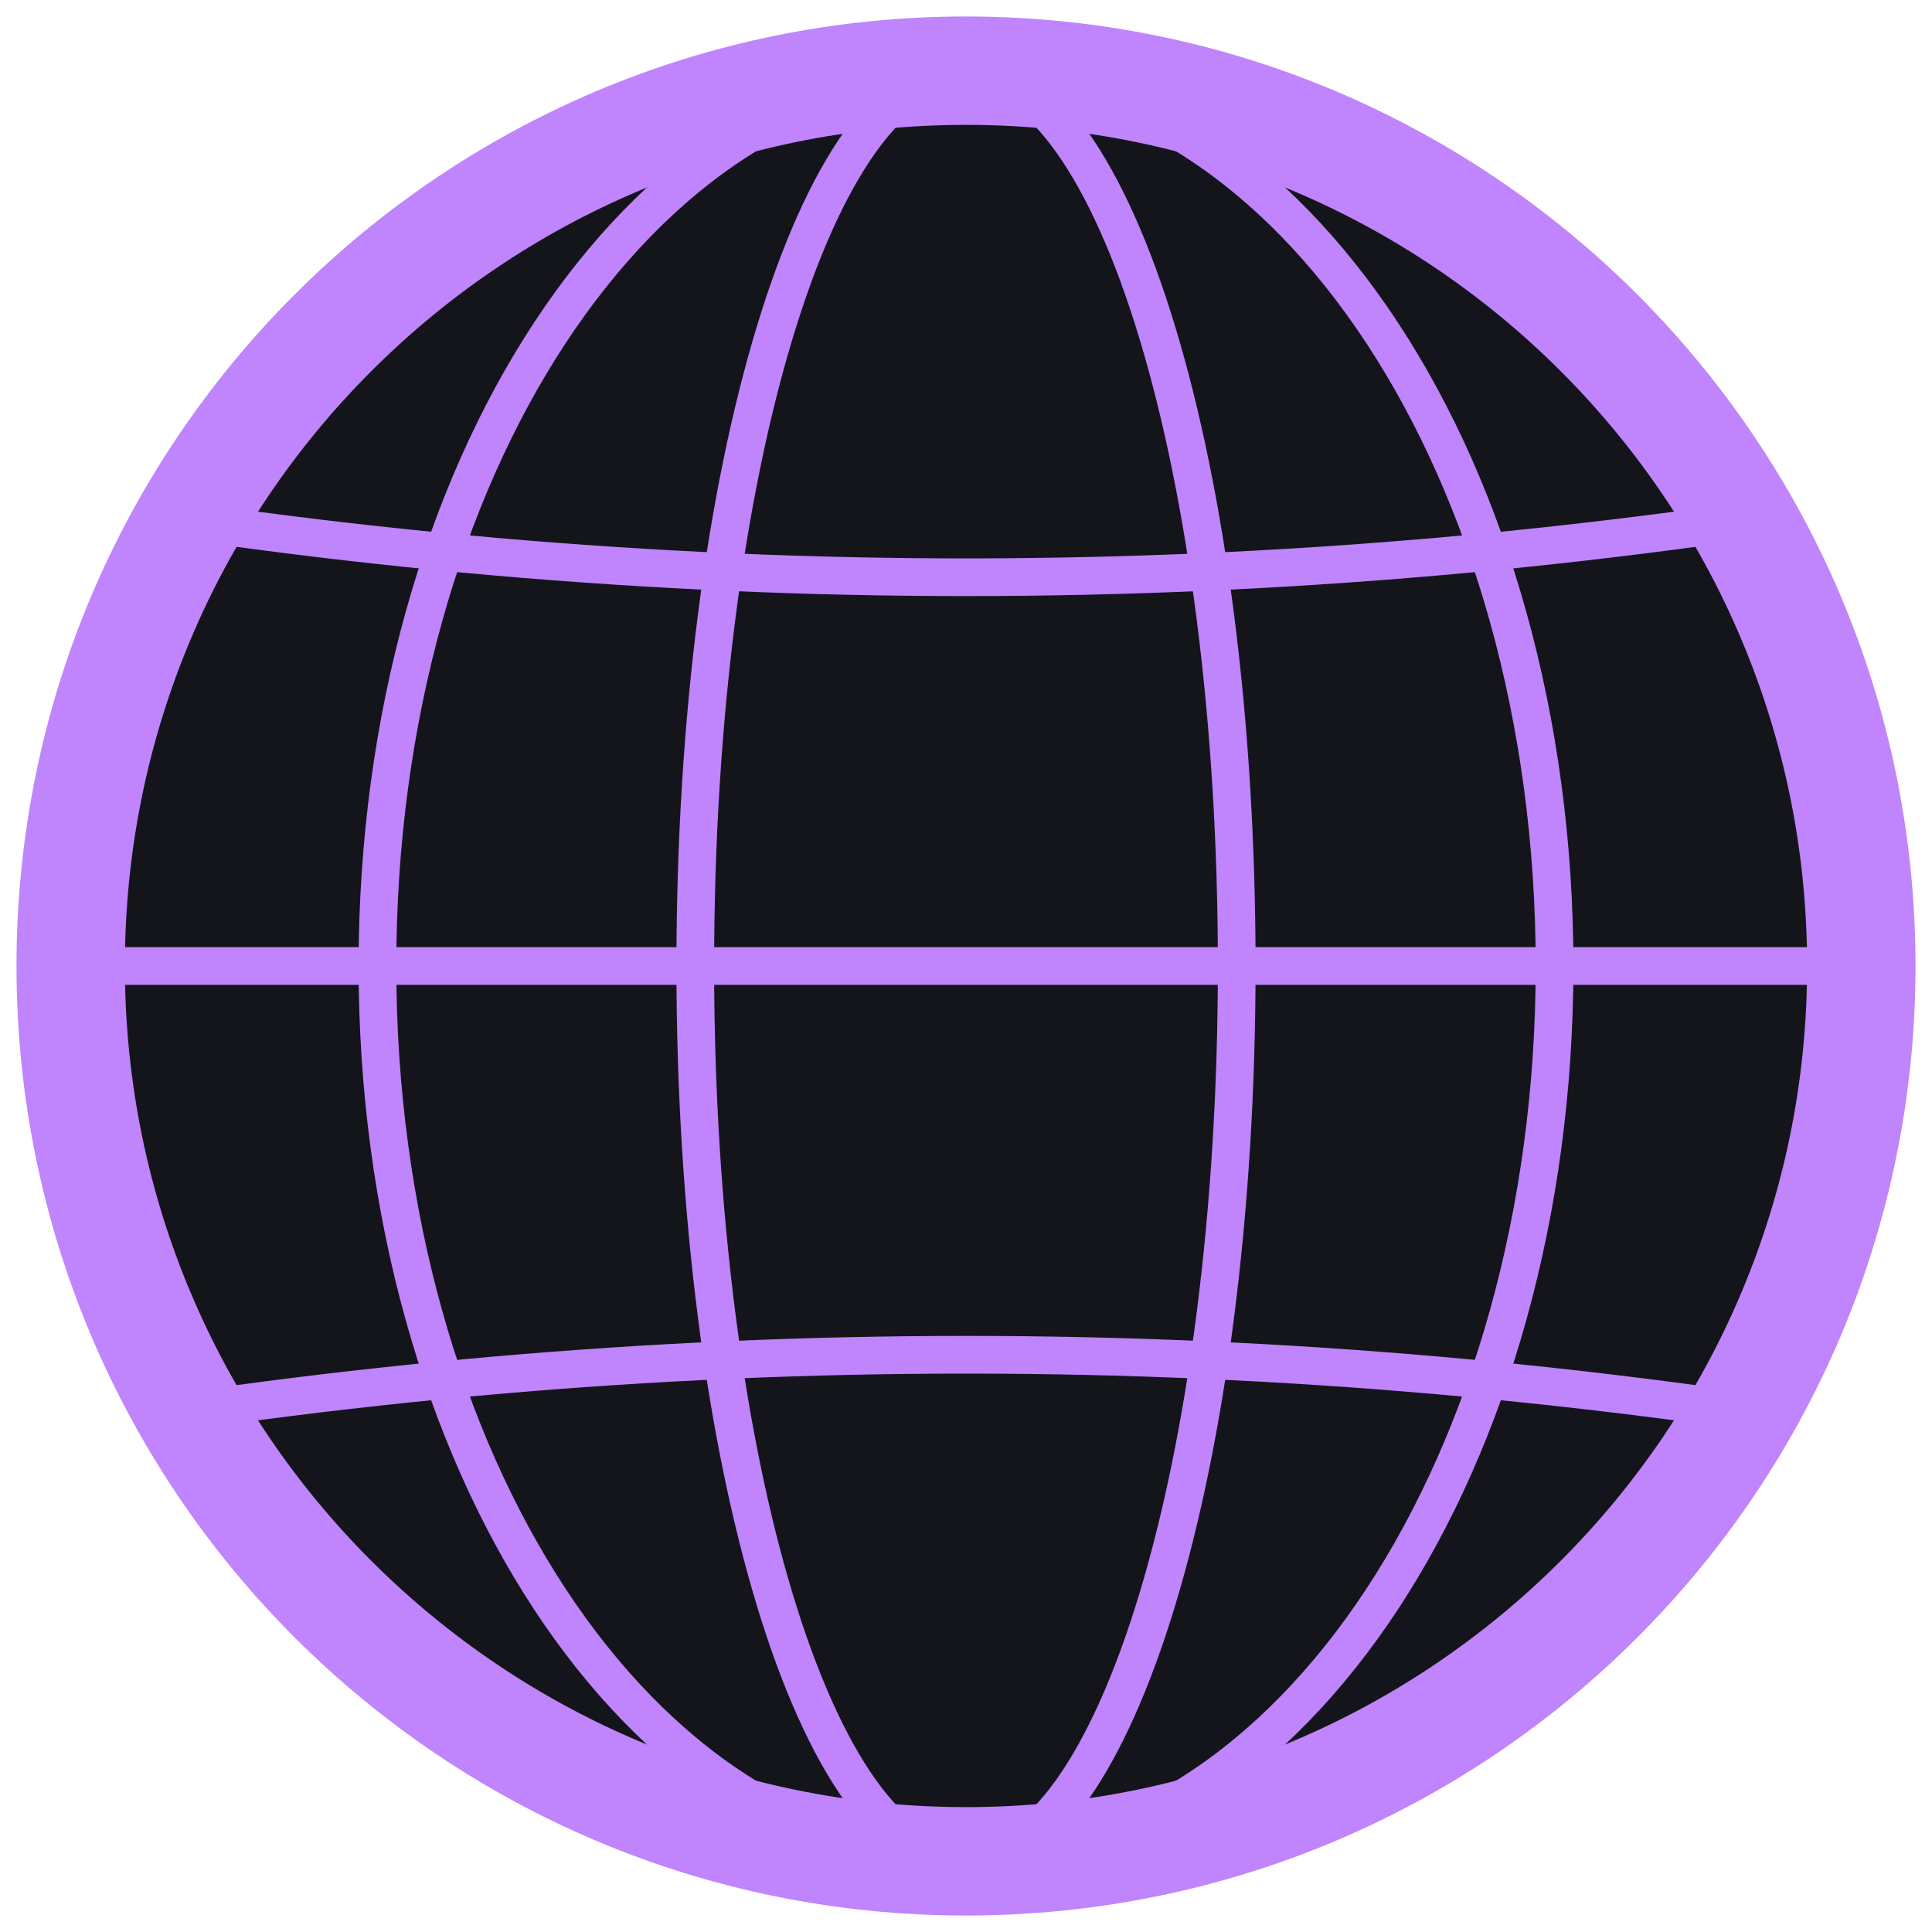
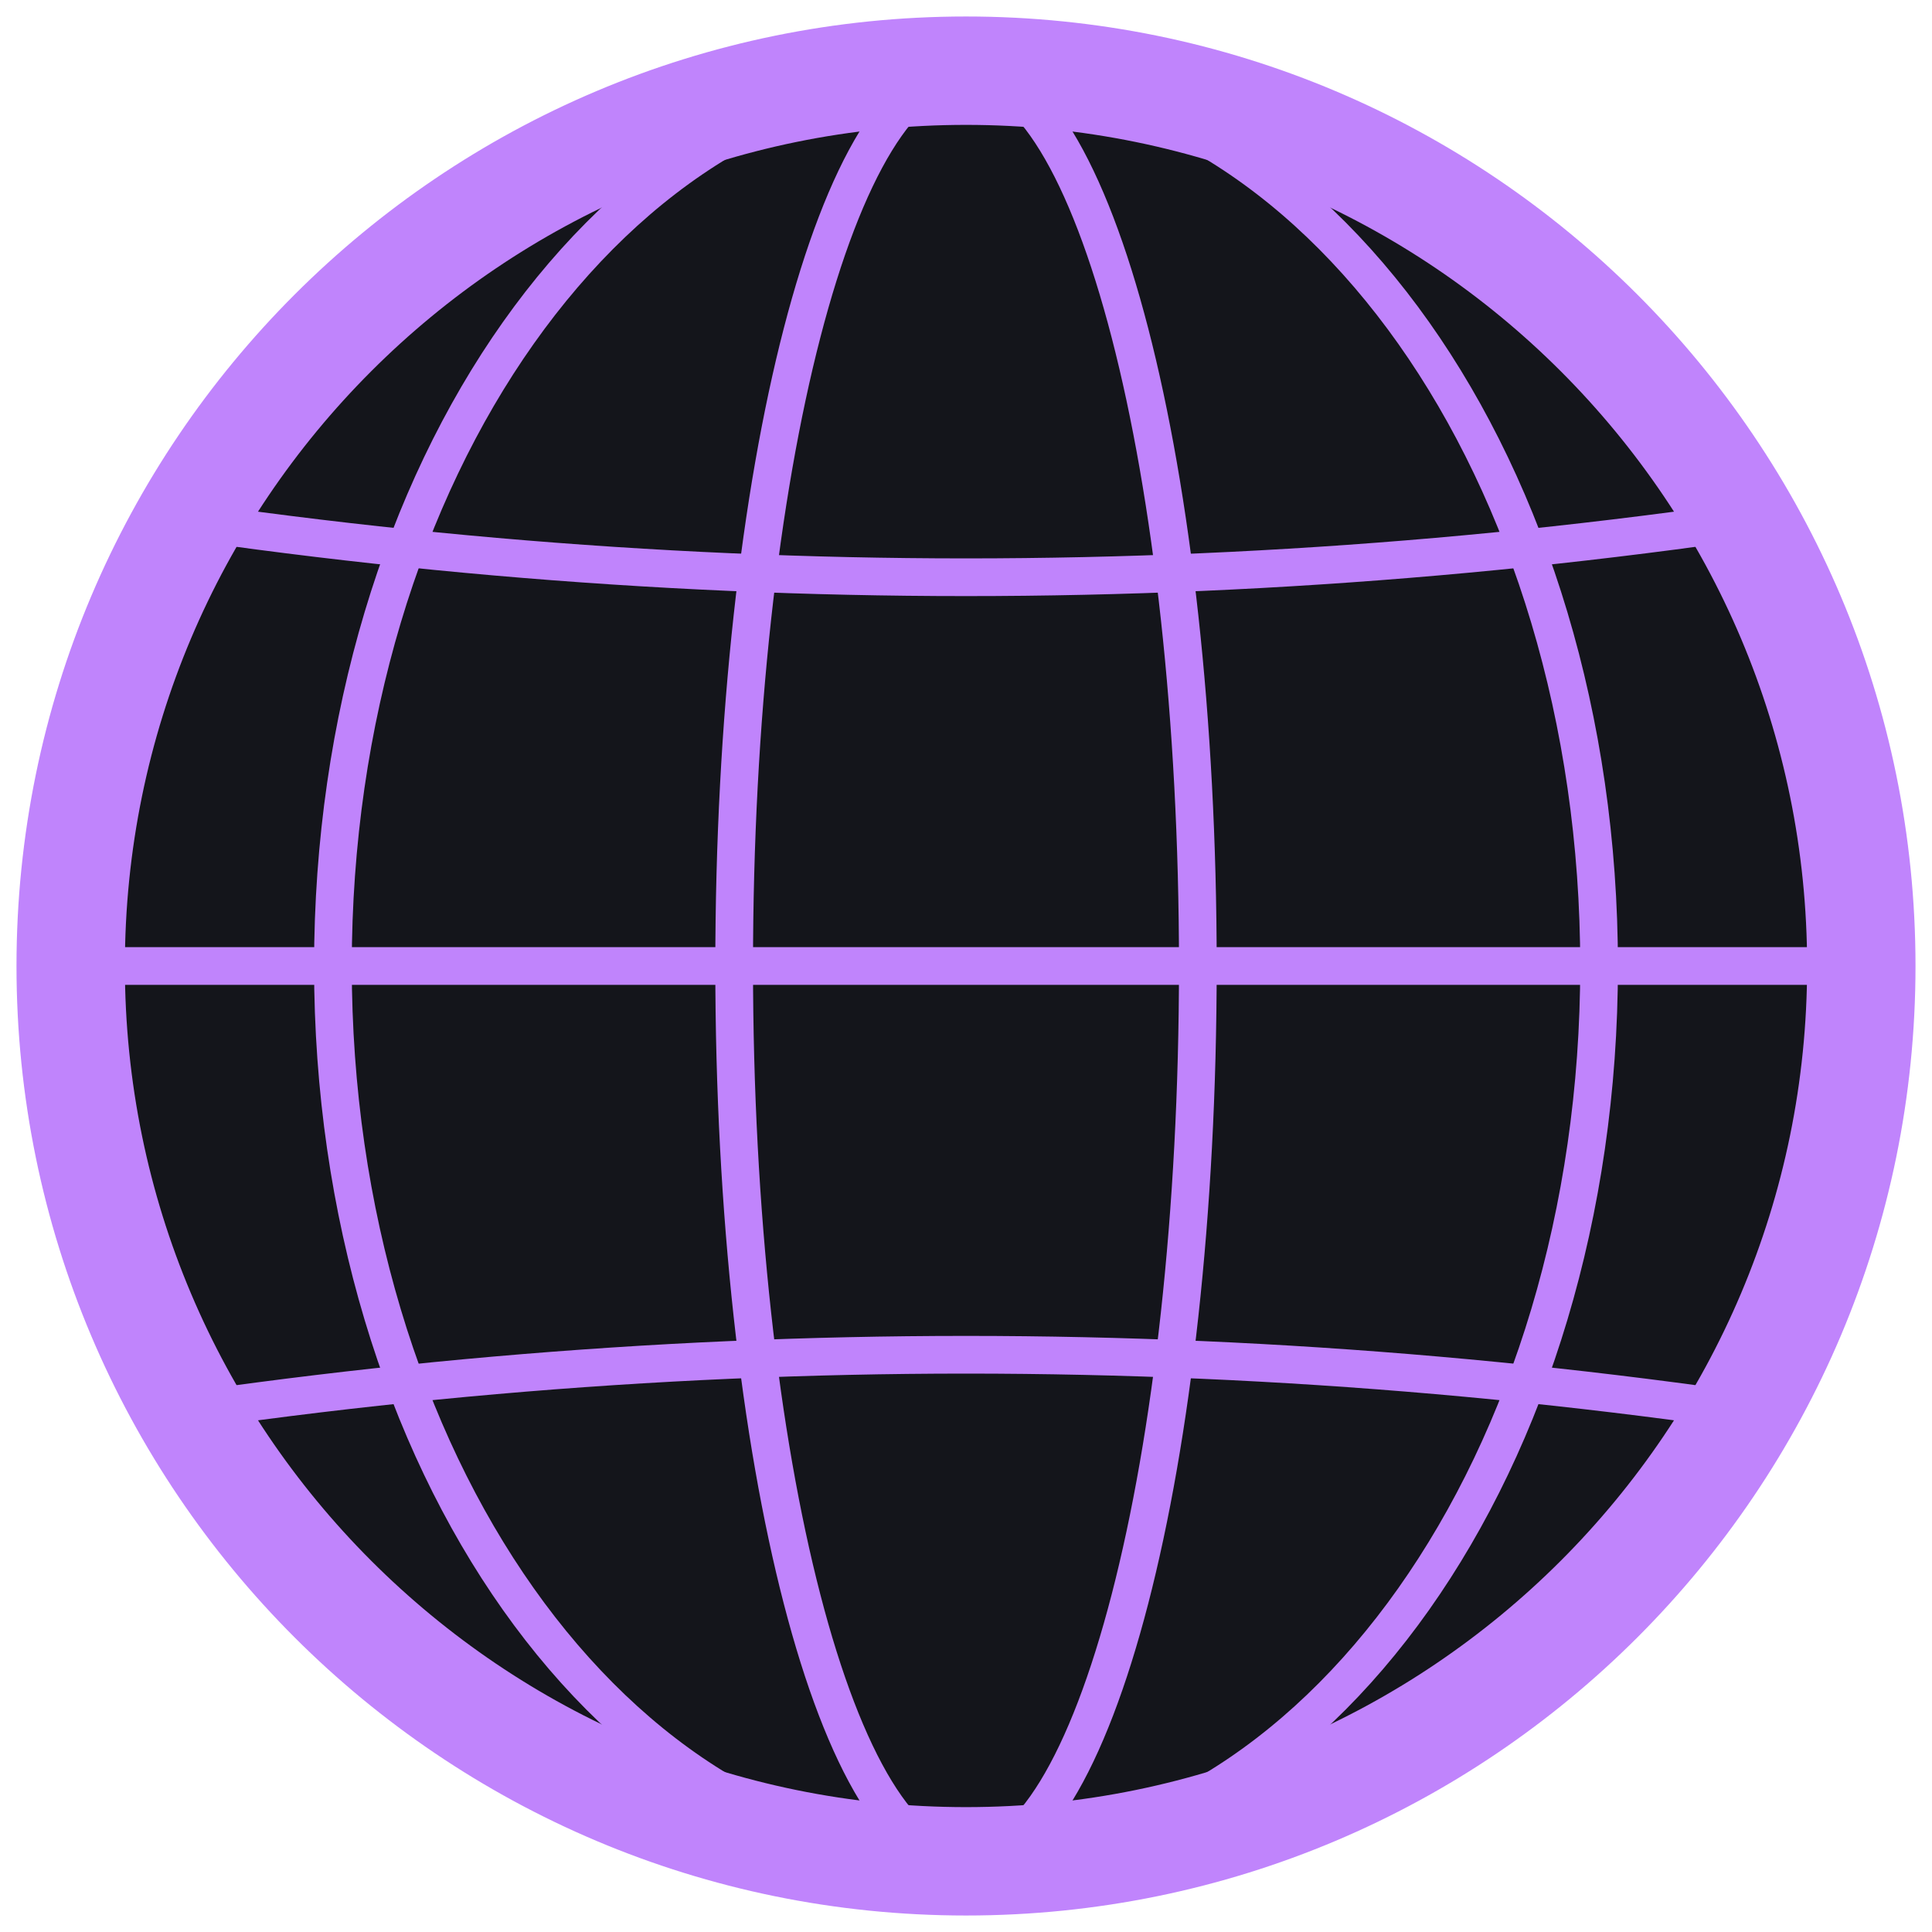
<svg xmlns="http://www.w3.org/2000/svg" viewBox="15 9 82 82">
  <defs>
    <clipPath id="cf">
      <circle cx="56" cy="50" r="38" />
    </clipPath>
  </defs>
  <circle cx="56" cy="50" r="38" fill="#14151b" />
  <g fill="none" stroke="#c084fc" stroke-width="1.6" clip-path="url(#cf)">
    <line x1="18" y1="50" x2="94" y2="50" />
    <path d="M 16 30 Q 56 37 96 30" />
    <path d="M 16 70 Q 56 63 96 70" />
-     <path d="M 56 12 A 11.49 38 0 0 1 56 88" />
-     <path d="M 56 12 A 24.98 38 0 0 1 56 88" />
-     <path d="M 56 12 A 11.49 38 0 0 0 56 88" />
-     <path d="M 56 12 A 24.98 38 0 0 0 56 88" />
+     <path d="M 56 12 A 9.84 38 0 0 1 56 88" />
+     <path d="M 56 12 A 9.84 38 0 0 0 56 88" />
+     <path d="M 56 12 A 26.87 38 0 0 1 56 88" />
+     <path d="M 56 12 A 26.87 38 0 0 0 56 88" />
  </g>
  <g clip-path="url(#cf)" />
  <circle cx="56" cy="50" r="38" fill="none" stroke="#c084fc" stroke-width="4.6" />
</svg>
